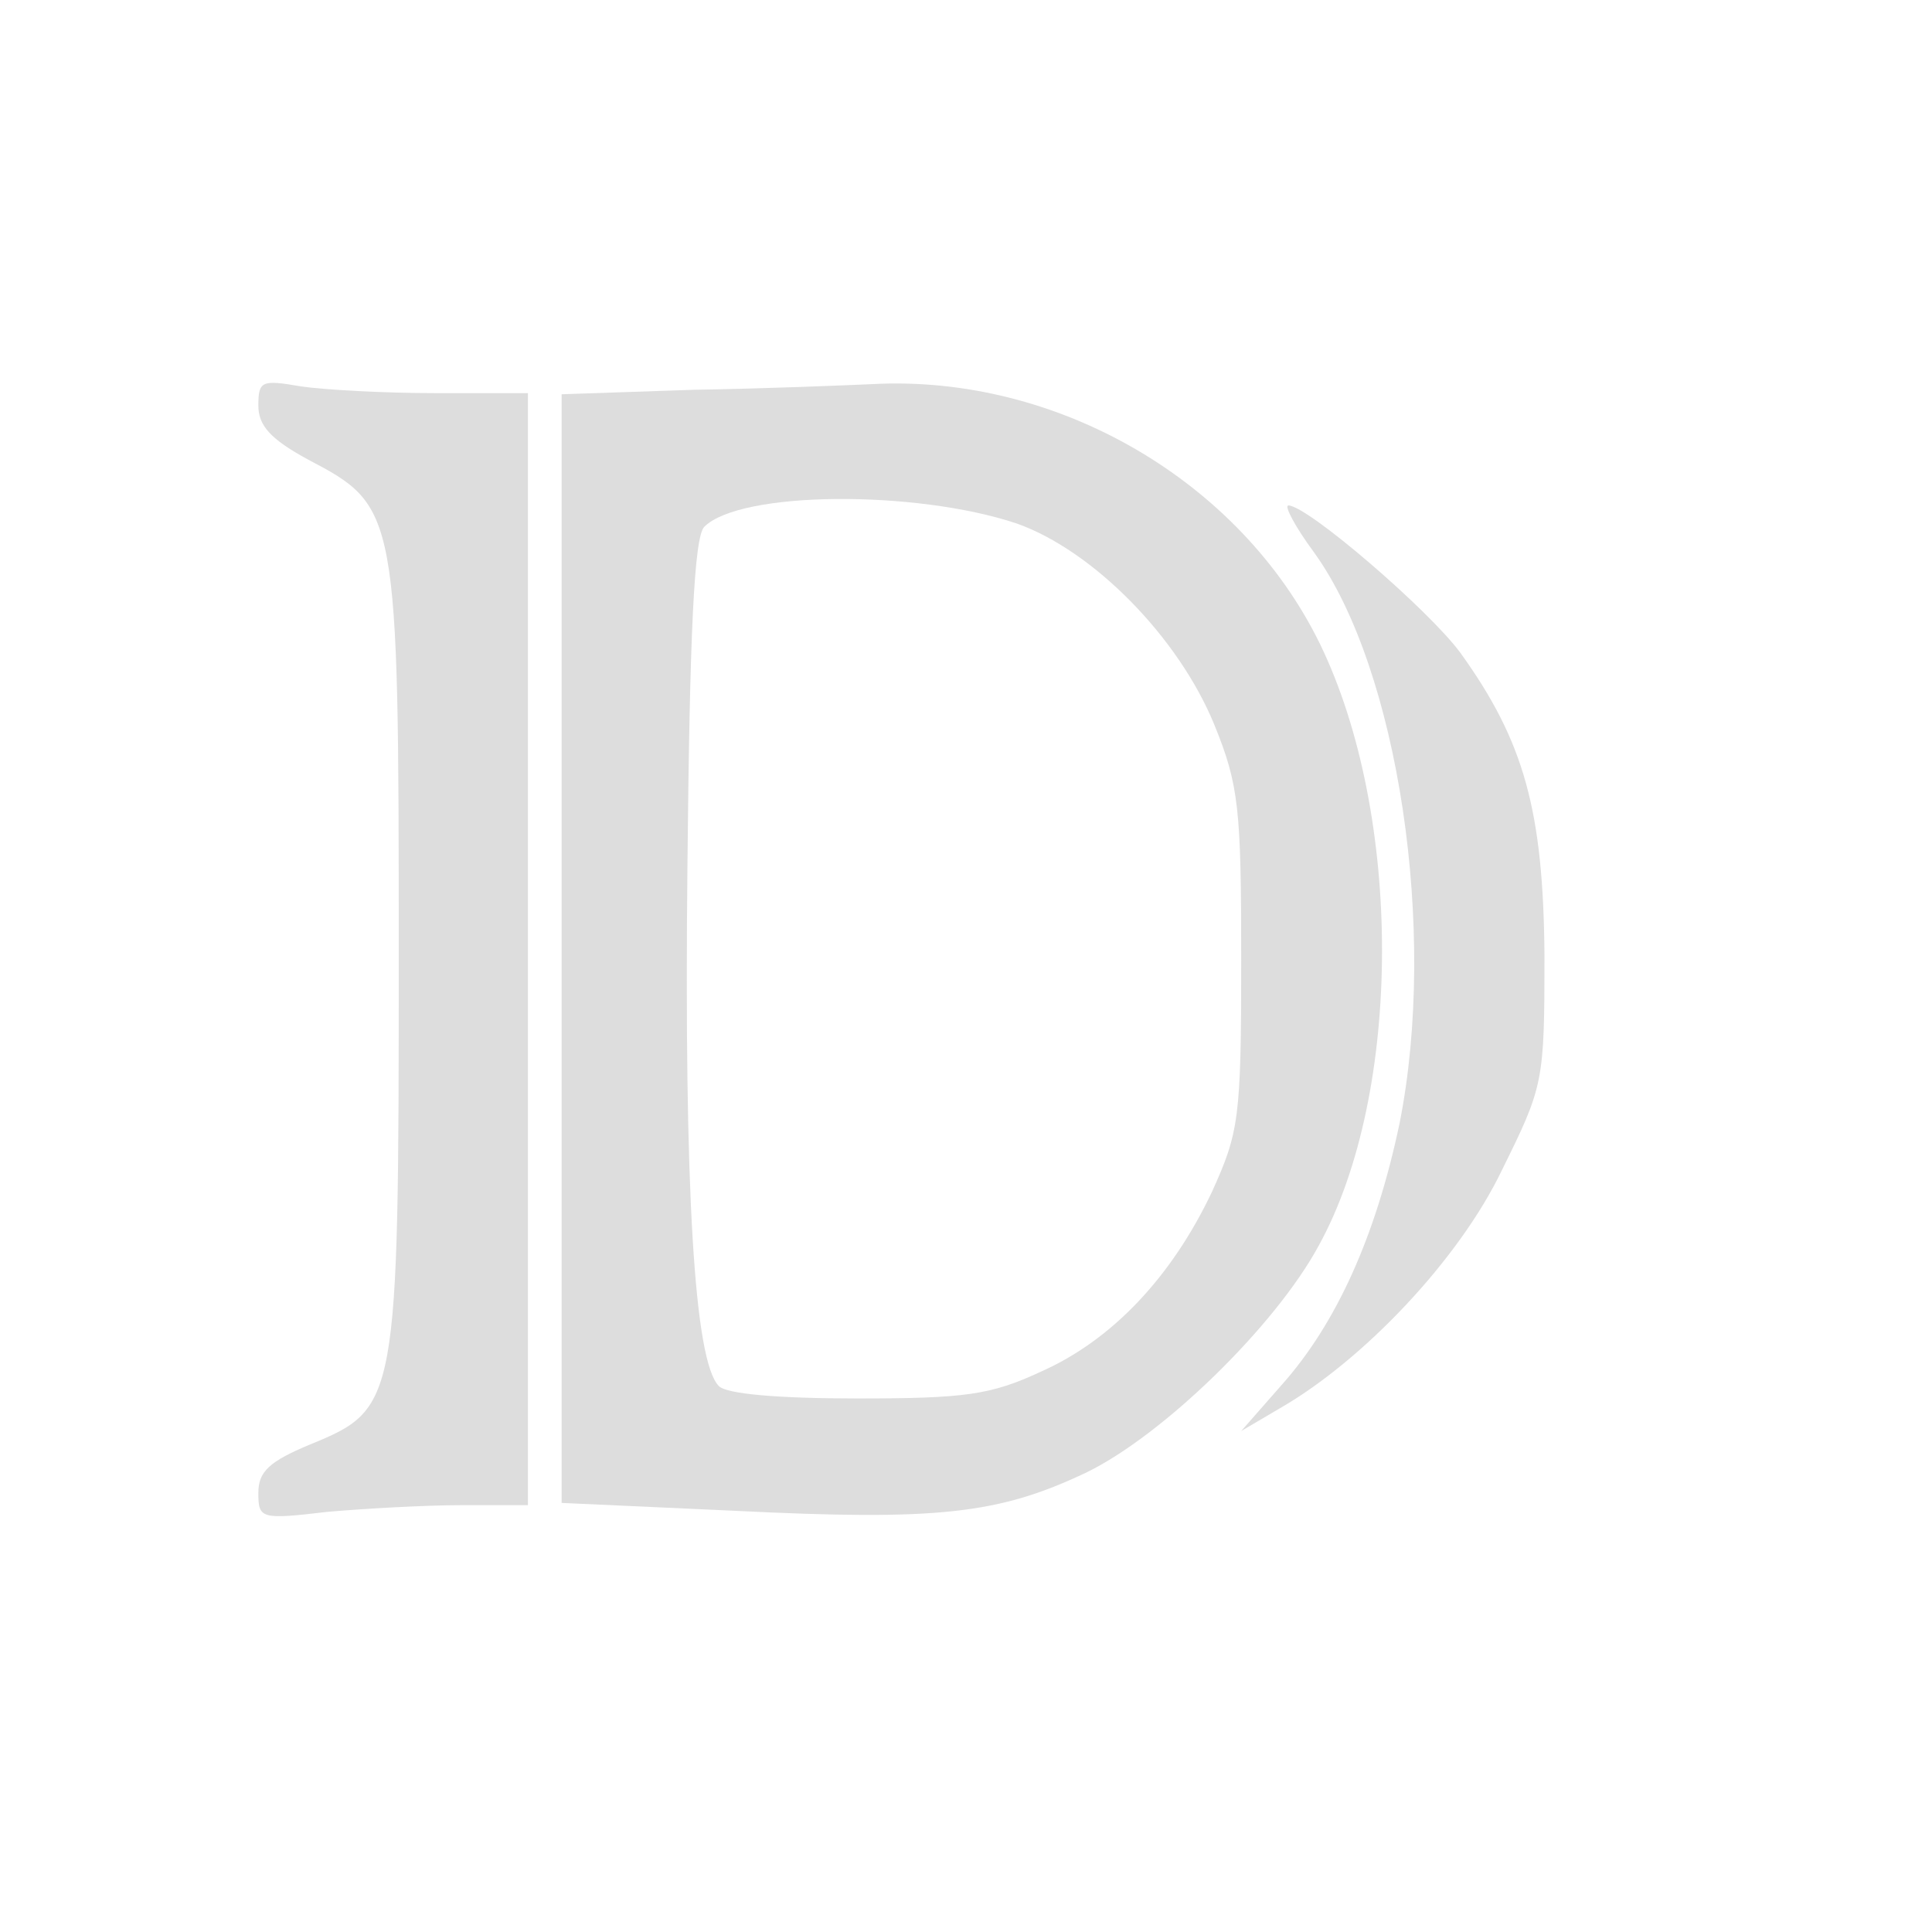
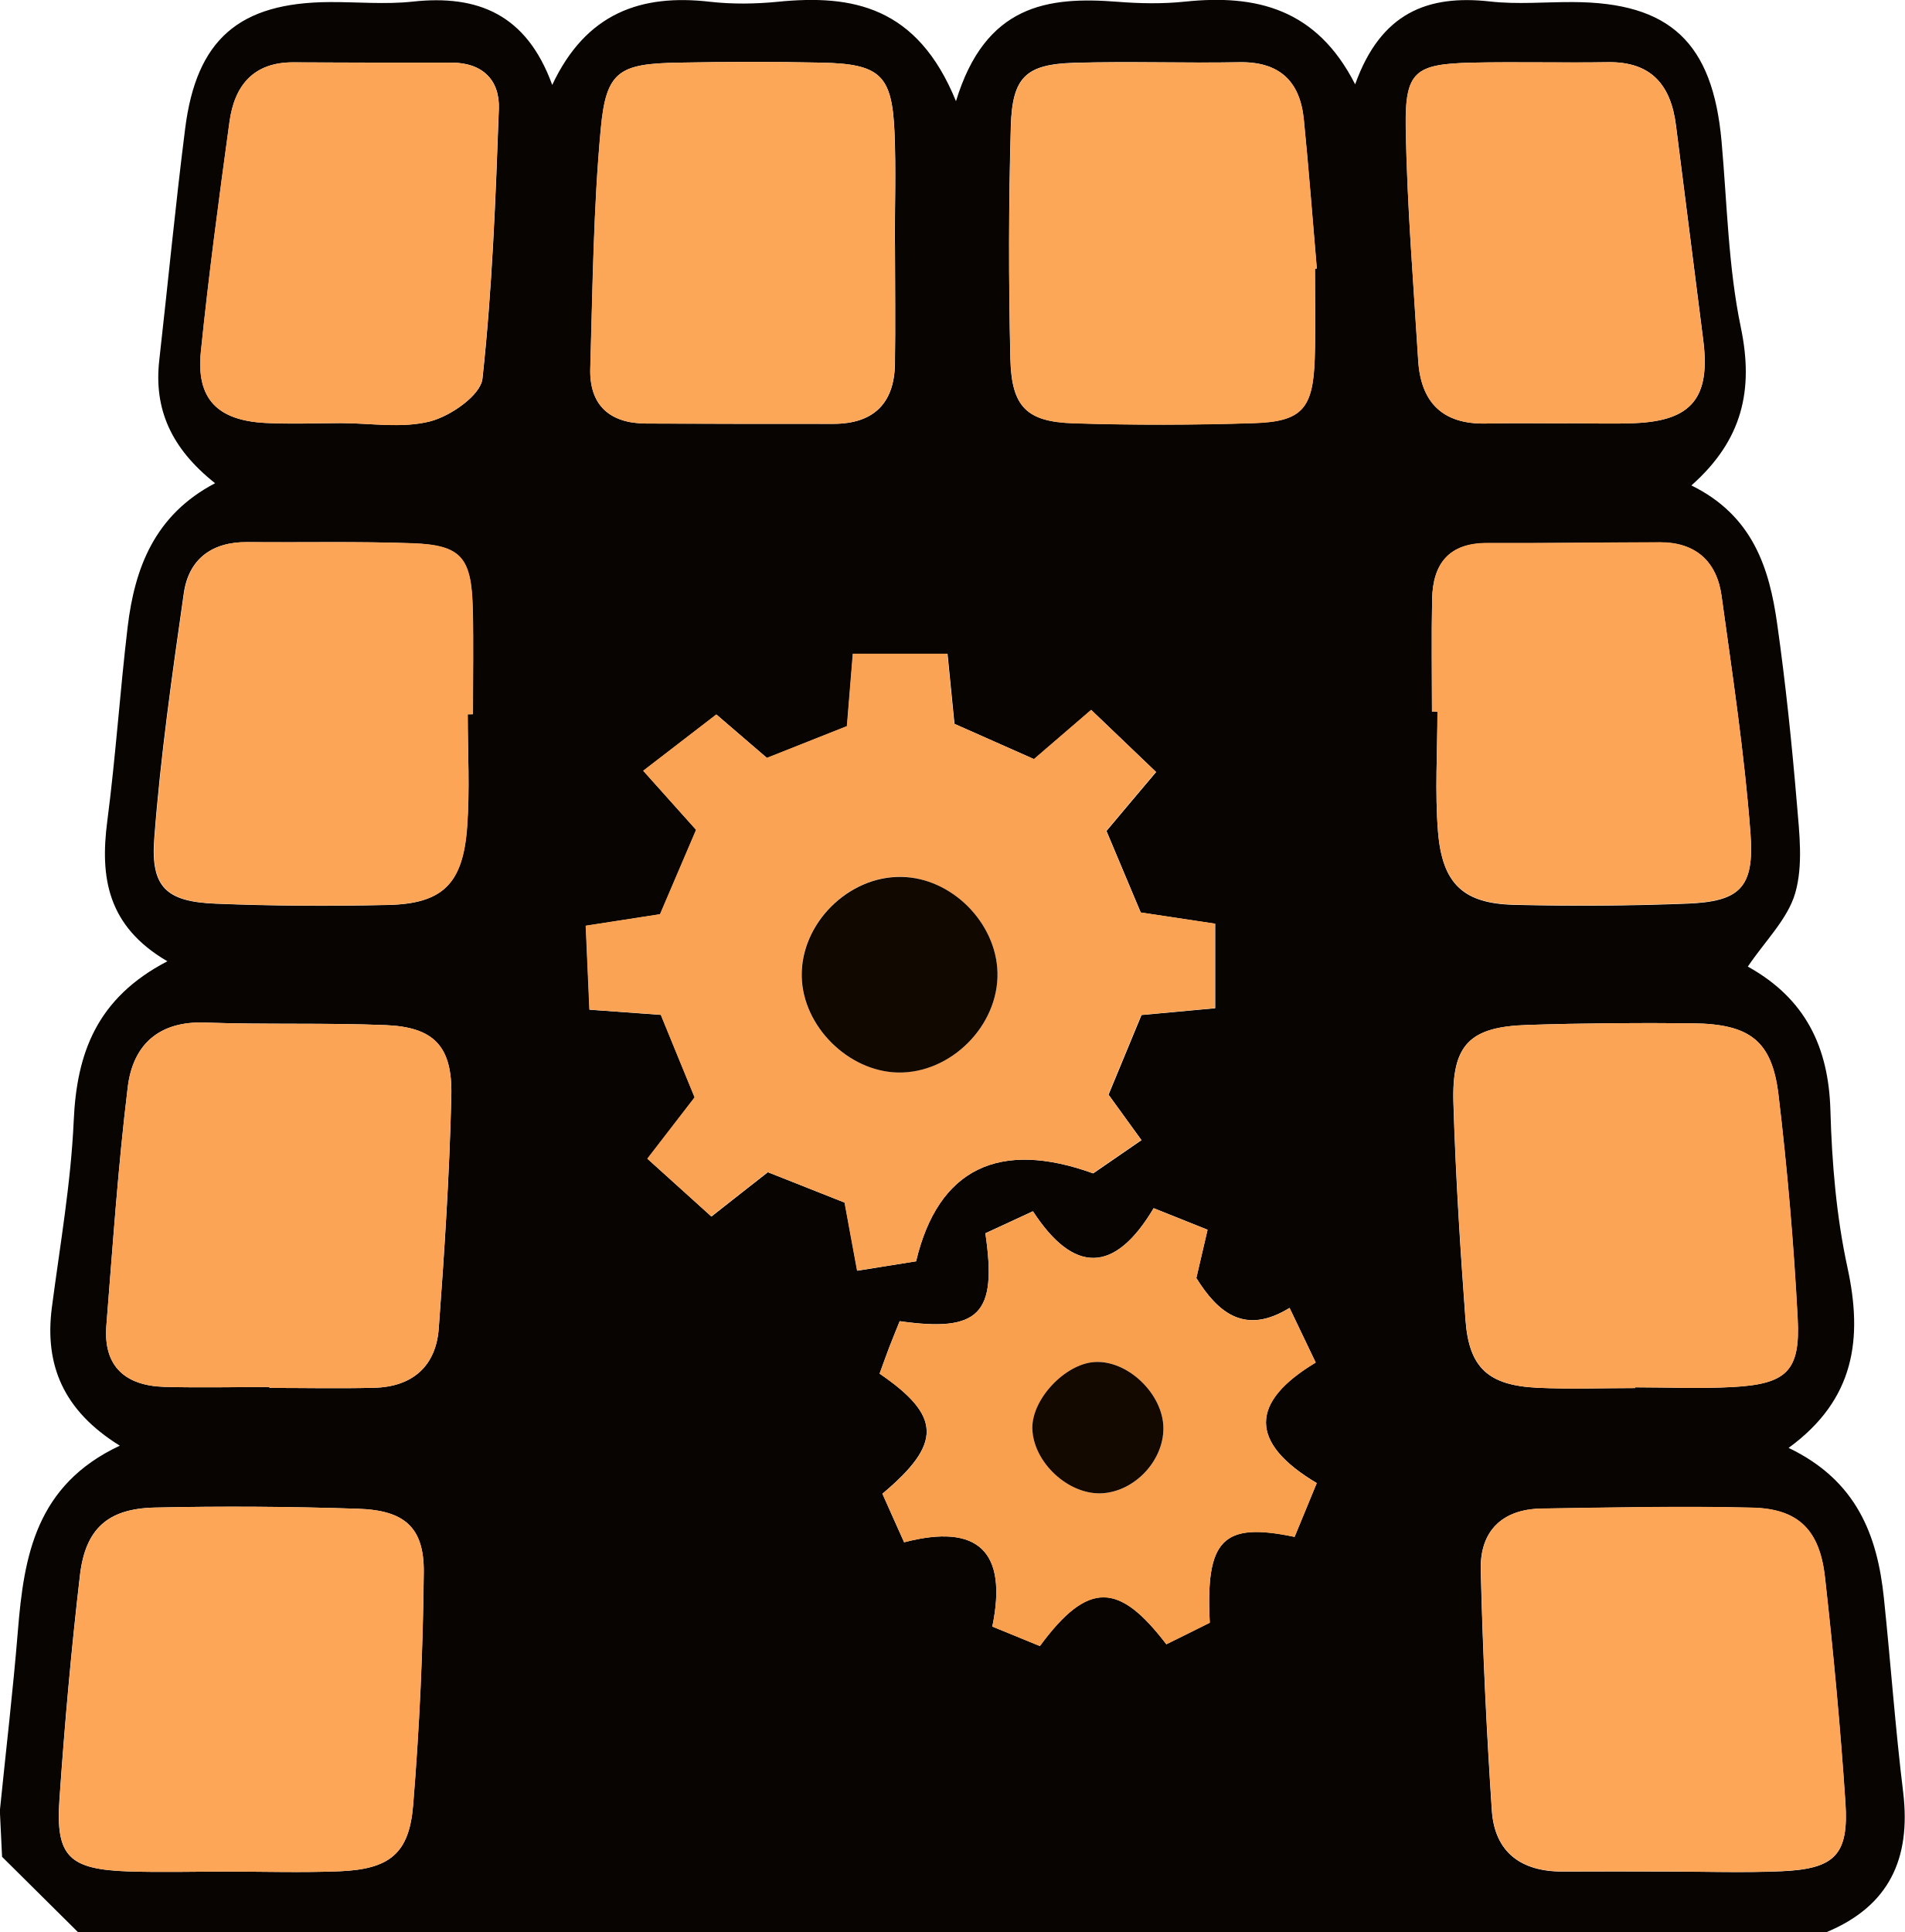
- <svg xmlns="http://www.w3.org/2000/svg" version="1.0" width="38pt" height="38pt" viewBox="0 0 172 172" preserveAspectRatio="xMidYMid meet">
-   <g transform="translate(0,172) scale(0.1,-0.1)" fill="#dddddd" stroke="none">
-     <path d="M230 1359 c0 -18 11 -30 44 -48 80 -42 81 -45 81 -441 0 -400 -1 -404 -79 -436 -36 -15 -46 -24 -46 -43 0 -23 2 -24 61 -17 34 3 88 6 120 6 l59 0 0 495 0 495 -82 0 c-46 0 -100 3 -120 6 -35 6 -38 5 -38 -17z" />
-     <path d="M618 1373 l-118 -4 0 -493 0 -494 154 -7 c181 -9 235 -3 313 34 68 33 168 130 207 202 75 136 75 384 1 536 -71 145 -234 240 -399 231 -23 -1 -94 -4 -158 -5z m287 -119 c68 -24 144 -101 176 -179 22 -54 24 -75 24 -210 0 -141 -2 -153 -26 -206 -36 -76 -89 -132 -152 -160 -45 -21 -68 -24 -164 -24 -71 0 -116 4 -123 11 -22 22 -31 175 -28 463 2 208 6 293 15 302 32 32 188 33 278 3z" />
-     <path d="M1170 1228 c75 -104 110 -337 76 -508 -21 -100 -56 -178 -105 -233 l-36 -41 34 20 c75 43 160 133 198 212 37 75 38 78 38 191 -1 129 -18 191 -75 270 -28 38 -136 131 -153 131 -4 0 6 -19 23 -42z" />
+ <svg xmlns="http://www.w3.org/2000/svg" version="1.0" id="Layer_1" x="0px" y="0px" viewBox="0 0 128.91 130.78" style="enable-background:new 0 0 128.91 130.78;" xml:space="preserve">
+   <style type="text/css">
+ 	.st0{fill:#070402;}
+ 	.st1{fill:#FBA354;}
+ 	.st2{fill:#FDA658;}
+ 	.st3{fill:#FCA455;}
+ 	.st4{fill:#F9A04F;}
+ 	.st5{fill:#FCA556;}
+ 	.st6{fill:#FCA658;}
+ 	.st7{fill:#110800;}
+ 	.st8{fill:#140900;}
+ </style>
+   <g>
+     <path class="st0" d="M123.66,130.78c-39.46,0-78.93,0-118.39,0c-1.71-1.7-3.42-3.4-5.13-5.09c-0.05-1.04-0.1-2.08-0.15-3.12   c0.41-4.06,0.89-8.11,1.22-12.17c0.41-5.06,1.21-9.87,6.9-12.54c-3.84-2.38-5.1-5.48-4.6-9.35C4.06,84.3,4.8,80.1,4.99,75.87   c0.2-4.57,1.55-8.31,6.34-10.8c-4.08-2.38-4.56-5.7-4.07-9.47c0.57-4.37,0.86-8.78,1.38-13.16c0.48-3.99,1.82-7.58,5.92-9.73   c-2.99-2.37-4.15-5.03-3.78-8.32c0.59-5.22,1.09-10.45,1.75-15.66c0.76-6.07,3.66-8.56,9.79-8.59c1.87-0.01,3.76,0.17,5.61-0.03   c4.39-0.48,7.71,0.84,9.45,5.64c2.29-4.88,6.02-6.17,10.68-5.63c1.51,0.17,3.07,0.15,4.59,0c5.03-0.5,9.44,0.29,12.06,6.73   c1.99-6.53,6.2-7.1,10.92-6.73c1.52,0.12,3.07,0.15,4.59-0.01c4.79-0.5,8.9,0.46,11.51,5.6c1.74-4.86,4.92-6.08,9.13-5.61   c1.85,0.21,3.74,0.03,5.61,0.04c6.57,0.02,9.46,2.74,10.06,9.41c0.38,4.22,0.45,8.51,1.31,12.63c0.87,4.19,0.13,7.6-3.35,10.68   c4.17,2.05,5.28,5.61,5.81,9.39c0.57,4.03,0.99,8.09,1.33,12.14c0.17,2.02,0.43,4.18-0.11,6.06c-0.51,1.76-2.03,3.23-3.21,4.98   c3.91,2.17,5.47,5.46,5.59,9.73c0.1,3.55,0.4,7.16,1.15,10.62c1.05,4.81,0.52,8.95-3.98,12.23c4.61,2.21,6.01,5.92,6.45,10.16   c0.46,4.39,0.77,8.8,1.31,13.19C129.35,125.8,127.89,129.01,123.66,130.78z M62.01,85.38c1.5-6.31,5.66-8.24,11.99-5.95   c1.09-0.75,2.2-1.51,3.27-2.25c-0.8-1.11-1.57-2.16-2.23-3.08c0.8-1.93,1.5-3.63,2.23-5.39c1.72-0.16,3.34-0.31,4.99-0.46   c0-2.14,0-3.92,0-5.72c-1.92-0.29-3.55-0.54-5.04-0.76c-0.82-1.95-1.53-3.65-2.32-5.52c1.02-1.22,2.08-2.47,3.36-3.99   c-1.58-1.51-2.97-2.84-4.39-4.2c-1.47,1.26-2.61,2.24-3.87,3.33c-1.9-0.84-3.7-1.64-5.39-2.39c-0.18-1.79-0.32-3.25-0.47-4.74   c-2.28,0-4.23,0-6.4,0c-0.14,1.73-0.26,3.2-0.4,4.9c-1.9,0.75-3.72,1.48-5.42,2.15c-1.41-1.21-2.54-2.18-3.42-2.94   c-1.79,1.38-3.35,2.58-4.95,3.81c1.51,1.69,2.52,2.81,3.58,4c-0.83,1.95-1.62,3.8-2.44,5.71c-1.6,0.25-3.2,0.5-5.03,0.78   c0.09,2.08,0.17,3.84,0.25,5.68c1.93,0.14,3.42,0.25,4.83,0.35c0.82,2.02,1.58,3.86,2.29,5.59c-1.12,1.45-2.1,2.73-3.2,4.15   c1.61,1.45,2.95,2.66,4.33,3.91c1.44-1.14,2.61-2.05,3.82-3c1.84,0.73,3.54,1.4,5.2,2.06c0.3,1.61,0.56,3.03,0.85,4.61   C59.45,85.79,60.6,85.61,62.01,85.38z M15.33,126.69c2.55,0,5.1,0.08,7.65-0.02c3.38-0.14,4.72-1.19,4.98-4.47   c0.43-5.25,0.67-10.52,0.72-15.78c0.03-3.02-1.29-4.19-4.45-4.29c-4.59-0.15-9.18-0.18-13.77-0.08c-3.17,0.07-4.68,1.44-5.05,4.58   c-0.59,5.06-1.04,10.13-1.39,15.21c-0.26,3.82,0.65,4.7,4.67,4.84C10.91,126.75,13.12,126.69,15.33,126.69z M112.93,126.69   c2.55,0,5.1,0.09,7.65-0.02c3.63-0.16,4.57-1.11,4.33-4.67c-0.34-5.08-0.82-10.15-1.38-15.21c-0.36-3.22-1.8-4.65-4.9-4.73   c-4.76-0.12-9.52-0.01-14.28,0.06c-2.67,0.04-4.18,1.52-4.12,4.14c0.13,5.43,0.39,10.87,0.75,16.29c0.19,2.85,2,4.15,4.8,4.14   C108.17,126.68,110.55,126.68,112.93,126.69z M18.24,93.89c0,0.02,0,0.04,0,0.06c2.37,0,4.74,0.05,7.11-0.01   c2.58-0.07,4.17-1.47,4.35-4.03c0.39-5.23,0.73-10.47,0.85-15.72c0.08-3.38-1.19-4.67-4.47-4.8c-4.06-0.16-8.13-0.03-12.19-0.17   C10.75,69.1,9,70.73,8.65,73.57C7.99,78.93,7.63,84.34,7.2,89.73c-0.22,2.78,1.3,4.07,3.93,4.15   C13.49,93.94,15.87,93.89,18.24,93.89z M110.68,93.96c0-0.02,0-0.04,0-0.05c2.2,0,4.41,0.1,6.6-0.02c3.64-0.2,4.59-1.07,4.4-4.64   c-0.27-5.06-0.7-10.12-1.3-15.15c-0.44-3.66-1.94-4.79-5.82-4.83c-3.73-0.04-7.45-0.01-11.18,0.11c-3.92,0.13-5.12,1.34-5,5.3   c0.15,4.91,0.46,9.81,0.82,14.7c0.24,3.21,1.54,4.4,4.87,4.56C106.27,94.04,108.48,93.96,110.68,93.96z M61.2,104.4   c5.02-1.31,7.02,0.63,5.97,5.7c1.12,0.46,2.19,0.9,3.22,1.32c3.31-4.51,5.4-4.25,8.56-0.12c0.99-0.49,2.01-0.99,2.94-1.46   c-0.29-5.64,0.88-6.83,5.74-5.81c0.48-1.17,0.98-2.37,1.5-3.64c-4.63-2.76-4.51-5.5-0.07-8.16c-0.58-1.21-1.07-2.24-1.77-3.7   c-3.01,1.86-4.83,0.35-6.31-2.02c0.25-1.07,0.5-2.15,0.76-3.27c-1.38-0.55-2.45-0.98-3.65-1.46c-2.65,4.47-5.42,4.44-8.17,0.21   c-1.15,0.53-2.21,1.02-3.22,1.49c0.81,5.47-0.4,6.72-5.8,5.95c-0.23,0.57-0.48,1.18-0.72,1.8c-0.23,0.6-0.44,1.21-0.64,1.75   c4.2,2.88,4.23,4.74,0.19,8.13C60.18,102.13,60.65,103.18,61.2,104.4z M31.66,48.35c0.11,0,0.23,0,0.34,0   c0-2.37,0.05-4.75-0.01-7.12c-0.08-3.48-0.78-4.32-4.06-4.45c-3.73-0.14-7.46-0.05-11.2-0.08c-2.4-0.02-3.96,1.15-4.29,3.46   c-0.79,5.52-1.58,11.05-2,16.61c-0.25,3.3,0.83,4.26,4.11,4.4c3.9,0.16,7.8,0.18,11.7,0.09c3.7-0.08,5.08-1.42,5.36-5.27   C31.81,53.45,31.66,50.9,31.66,48.35z M96.93,48.18c0.12,0,0.24,0,0.37,0c0,2.71-0.18,5.44,0.04,8.14   c0.29,3.52,1.72,4.85,5.16,4.93c3.9,0.1,7.81,0.07,11.7-0.08c3.56-0.14,4.56-1.06,4.29-4.74c-0.41-5.39-1.22-10.74-1.96-16.1   c-0.32-2.3-1.74-3.62-4.16-3.61c-3.9,0.01-7.8,0.06-11.7,0.05c-2.59-0.01-3.68,1.4-3.73,3.8C96.89,43.1,96.93,45.64,96.93,48.18z    M60.58,16.54c0,0-0.01,0-0.01,0c0-2.54,0.09-5.08-0.02-7.62c-0.17-3.85-0.98-4.6-4.96-4.68c-3.21-0.07-6.43-0.06-9.65,0   c-4.04,0.07-4.91,0.57-5.27,4.49c-0.5,5.38-0.55,10.8-0.71,16.21c-0.07,2.49,1.31,3.72,3.78,3.73c4.23,0.02,8.46,0.02,12.69,0.02   c2.67,0,4.1-1.36,4.15-4.03C60.62,21.96,60.58,19.25,60.58,16.54z M89.01,18.19c0.04-0.01,0.08-0.01,0.12-0.02   c-0.29-3.37-0.55-6.74-0.88-10.1c-0.26-2.59-1.66-3.91-4.37-3.86c-3.72,0.07-7.45-0.07-11.17,0.04c-3.27,0.1-4.19,0.96-4.29,4.3   c-0.15,5.24-0.15,10.5-0.03,15.74c0.08,3.25,1.1,4.26,4.28,4.36c4.06,0.13,8.13,0.12,12.18-0.01c3.28-0.1,4.03-0.98,4.14-4.37   C89.06,22.26,89.01,20.23,89.01,18.19z M23.05,28.64c2.04,0,4.17,0.37,6.08-0.12c1.38-0.36,3.41-1.77,3.53-2.89   c0.66-6.06,0.89-12.16,1.11-18.26c0.07-1.95-1.11-3.13-3.2-3.13c-3.56,0-7.13,0-10.69-0.02c-2.72-0.02-4.01,1.57-4.34,4.02   c-0.71,5.19-1.41,10.38-1.94,15.58c-0.32,3.17,1.11,4.64,4.37,4.81C19.65,28.72,21.35,28.65,23.05,28.64z M106.14,28.66   c0,0,0-0.01,0-0.01c1.53,0,3.06,0.06,4.58-0.01c3.79-0.17,5.06-1.73,4.58-5.57c-0.61-4.86-1.24-9.71-1.85-14.57   c-0.34-2.73-1.66-4.34-4.62-4.29c-3.05,0.05-6.11-0.03-9.16,0.03c-3.89,0.09-4.57,0.58-4.51,4.4c0.08,5.25,0.52,10.5,0.84,15.74   c0.17,2.83,1.62,4.34,4.55,4.29C102.4,28.63,104.27,28.66,106.14,28.66z" />
+     <path class="st1" d="M62.01,85.38c-1.41,0.22-2.56,0.4-4,0.63c-0.29-1.58-0.56-3-0.85-4.61c-1.66-0.66-3.36-1.33-5.2-2.06   c-1.21,0.95-2.37,1.87-3.82,3c-1.38-1.25-2.72-2.46-4.33-3.91c1.1-1.42,2.08-2.69,3.2-4.15c-0.71-1.73-1.46-3.57-2.29-5.59   c-1.41-0.1-2.9-0.21-4.83-0.35c-0.08-1.83-0.16-3.6-0.25-5.68c1.83-0.28,3.43-0.53,5.03-0.78c0.82-1.92,1.61-3.76,2.44-5.71   c-1.06-1.19-2.07-2.31-3.58-4c1.6-1.23,3.16-2.43,4.95-3.81c0.89,0.76,2.01,1.73,3.42,2.94c1.69-0.67,3.52-1.4,5.42-2.15   c0.14-1.69,0.26-3.17,0.4-4.9c2.17,0,4.13,0,6.4,0c0.15,1.49,0.29,2.95,0.47,4.74c1.68,0.75,3.49,1.55,5.39,2.39   c1.26-1.08,2.4-2.06,3.87-3.33c1.42,1.36,2.81,2.69,4.39,4.2c-1.28,1.52-2.34,2.77-3.36,3.99c0.79,1.87,1.5,3.57,2.32,5.52   c1.49,0.23,3.12,0.47,5.04,0.76c0,1.8,0,3.58,0,5.72c-1.64,0.15-3.27,0.3-4.99,0.46c-0.73,1.77-1.43,3.46-2.23,5.39   c0.67,0.92,1.43,1.97,2.23,3.08c-1.07,0.74-2.17,1.49-3.27,2.25C67.67,77.14,63.51,79.07,62.01,85.38z M67.52,65.84   c-0.08-3.39-3.12-6.42-6.51-6.49c-3.59-0.07-6.82,3.16-6.75,6.75c0.07,3.36,3.14,6.43,6.51,6.49   C64.37,72.67,67.6,69.42,67.52,65.84z" />
+     <path class="st2" d="M15.33,126.69c-2.21,0-4.42,0.06-6.63-0.01c-4.02-0.14-4.93-1.01-4.67-4.84c0.35-5.08,0.8-10.16,1.39-15.21   c0.36-3.14,1.88-4.5,5.05-4.58c4.59-0.11,9.18-0.07,13.77,0.08c3.16,0.1,4.47,1.27,4.45,4.29c-0.05,5.26-0.29,10.53-0.72,15.78   c-0.27,3.28-1.61,4.33-4.98,4.47C20.44,126.77,17.88,126.69,15.33,126.69z" />
+     <path class="st2" d="M112.93,126.68c-2.38,0-4.76-0.01-7.14,0c-2.8,0.01-4.62-1.29-4.8-4.14c-0.36-5.42-0.62-10.86-0.75-16.29   c-0.06-2.62,1.45-4.1,4.12-4.14c4.76-0.07,9.52-0.18,14.28-0.06c3.1,0.08,4.55,1.52,4.9,4.73c0.57,5.06,1.04,10.13,1.38,15.21   c0.24,3.56-0.71,4.51-4.33,4.67C118.04,126.77,115.48,126.69,112.93,126.68z" />
+     <path class="st3" d="M18.24,93.89c-2.37,0-4.74,0.06-7.11-0.01c-2.63-0.08-4.15-1.37-3.93-4.15c0.43-5.39,0.8-10.79,1.45-16.16   c0.35-2.84,2.1-4.47,5.24-4.35c4.06,0.15,8.13,0.01,12.19,0.17c3.29,0.13,4.56,1.42,4.47,4.8c-0.13,5.24-0.47,10.49-0.85,15.72   c-0.19,2.56-1.77,3.96-4.35,4.03c-2.37,0.06-4.74,0.01-7.11,0.01C18.24,93.93,18.24,93.91,18.24,93.89z" />
+     <path class="st3" d="M110.68,93.96c-2.2,0-4.41,0.09-6.6-0.02c-3.33-0.16-4.63-1.35-4.87-4.56c-0.36-4.89-0.67-9.8-0.82-14.7   c-0.12-3.97,1.08-5.18,5-5.3c3.72-0.12,7.45-0.15,11.18-0.11c3.88,0.04,5.38,1.18,5.82,4.83c0.6,5.03,1.04,10.09,1.3,15.15   c0.19,3.57-0.76,4.44-4.4,4.64c-2.2,0.12-4.4,0.02-6.6,0.02C110.68,93.92,110.68,93.94,110.68,93.96z" />
+     <path class="st4" d="M61.2,104.4c-0.54-1.22-1.02-2.27-1.47-3.28c4.04-3.38,4.02-5.25-0.19-8.13c0.2-0.54,0.41-1.15,0.64-1.75   c0.24-0.62,0.49-1.23,0.72-1.8c5.39,0.76,6.6-0.48,5.8-5.95c1.01-0.47,2.07-0.96,3.22-1.49c2.75,4.23,5.52,4.25,8.17-0.21   c1.19,0.48,2.26,0.9,3.65,1.46c-0.26,1.12-0.51,2.19-0.76,3.27c1.47,2.36,3.29,3.88,6.31,2.02c0.7,1.46,1.19,2.49,1.77,3.7   c-4.43,2.66-4.56,5.4,0.07,8.16c-0.52,1.26-1.02,2.47-1.5,3.64c-4.86-1.02-6.03,0.16-5.74,5.81c-0.93,0.46-1.95,0.97-2.94,1.46   c-3.16-4.13-5.25-4.38-8.56,0.12c-1.03-0.42-2.1-0.86-3.22-1.32C68.21,105.03,66.22,103.09,61.2,104.4z M78.75,96.66   c-0.02-2.3-2.44-4.62-4.67-4.46c-2,0.14-4.22,2.51-4.19,4.48c0.03,2.3,2.45,4.55,4.75,4.4C76.83,100.94,78.77,98.86,78.75,96.66z" />
+     <path class="st5" d="M31.66,48.35c0,2.54,0.15,5.1-0.03,7.63c-0.28,3.85-1.66,5.19-5.36,5.27c-3.9,0.08-7.81,0.07-11.7-0.09   c-3.28-0.14-4.36-1.1-4.11-4.4c0.42-5.55,1.21-11.09,2-16.61c0.33-2.31,1.89-3.48,4.29-3.46c3.73,0.04,7.47-0.05,11.2,0.08   c3.28,0.12,3.98,0.96,4.06,4.45c0.06,2.37,0.01,4.75,0.01,7.12C31.89,48.35,31.78,48.35,31.66,48.35z" />
+     <path class="st5" d="M96.93,48.18c0-2.54-0.04-5.09,0.01-7.63c0.04-2.4,1.14-3.81,3.73-3.8c3.9,0.02,7.8-0.04,11.7-0.05   c2.42,0,3.84,1.31,4.16,3.61c0.74,5.36,1.56,10.71,1.96,16.1c0.28,3.68-0.72,4.6-4.29,4.74c-3.9,0.15-7.8,0.18-11.7,0.08   c-3.45-0.08-4.87-1.41-5.16-4.93c-0.22-2.7-0.04-5.42-0.04-8.14C97.17,48.18,97.05,48.18,96.93,48.18z" />
+     <path class="st6" d="M60.58,16.54c0,2.71,0.04,5.42-0.01,8.12c-0.05,2.67-1.48,4.02-4.15,4.03c-4.23,0.01-8.46,0-12.69-0.02   c-2.46-0.01-3.85-1.24-3.78-3.73c0.16-5.41,0.21-10.83,0.71-16.21c0.36-3.92,1.23-4.42,5.27-4.49c3.21-0.06,6.43-0.07,9.65,0   c3.99,0.08,4.8,0.83,4.96,4.68c0.11,2.53,0.02,5.08,0.02,7.62C60.57,16.54,60.58,16.54,60.58,16.54z" />
+     <path class="st6" d="M89.01,18.19c0,2.03,0.05,4.06-0.01,6.09c-0.11,3.39-0.86,4.27-4.14,4.37c-4.06,0.13-8.13,0.14-12.18,0.01   c-3.18-0.1-4.2-1.11-4.28-4.36c-0.13-5.24-0.12-10.5,0.03-15.74c0.1-3.35,1.01-4.2,4.29-4.3c3.72-0.11,7.45,0.02,11.17-0.04   c2.71-0.05,4.11,1.27,4.37,3.86c0.34,3.36,0.59,6.73,0.88,10.1C89.09,18.18,89.05,18.19,89.01,18.19z" />
+     <path class="st5" d="M23.05,28.64c-1.7,0-3.4,0.07-5.09-0.01c-3.26-0.17-4.69-1.64-4.37-4.81c0.53-5.21,1.23-10.4,1.94-15.58   c0.34-2.45,1.62-4.04,4.34-4.02c3.56,0.03,7.13,0.02,10.69,0.02c2.09,0,3.27,1.18,3.2,3.13c-0.22,6.1-0.45,12.2-1.11,18.26   c-0.12,1.12-2.14,2.53-3.53,2.89C27.22,29.02,25.08,28.64,23.05,28.64z" />
+     <path class="st5" d="M106.14,28.66c-1.87,0-3.73-0.03-5.6,0.01c-2.93,0.05-4.38-1.46-4.55-4.29c-0.32-5.25-0.75-10.49-0.84-15.74   c-0.06-3.82,0.62-4.31,4.51-4.4c3.05-0.07,6.11,0.02,9.16-0.03c2.96-0.05,4.28,1.56,4.62,4.29c0.61,4.86,1.24,9.71,1.85,14.57   c0.48,3.84-0.78,5.4-4.58,5.57c-1.52,0.07-3.05,0.01-4.58,0.01C106.14,28.65,106.14,28.66,106.14,28.66z" />
+     <path class="st7" d="M67.52,65.84c0.08,3.59-3.16,6.83-6.74,6.76c-3.36-0.07-6.44-3.13-6.51-6.49c-0.08-3.59,3.16-6.82,6.75-6.75   C64.4,59.41,67.44,62.45,67.52,65.84z" />
+     <path class="st8" d="M78.75,96.66c0.02,2.2-1.92,4.28-4.12,4.42c-2.29,0.15-4.71-2.1-4.75-4.4c-0.03-1.97,2.2-4.34,4.19-4.48   C76.31,92.04,78.73,94.35,78.75,96.66z" />
  </g>
</svg>
